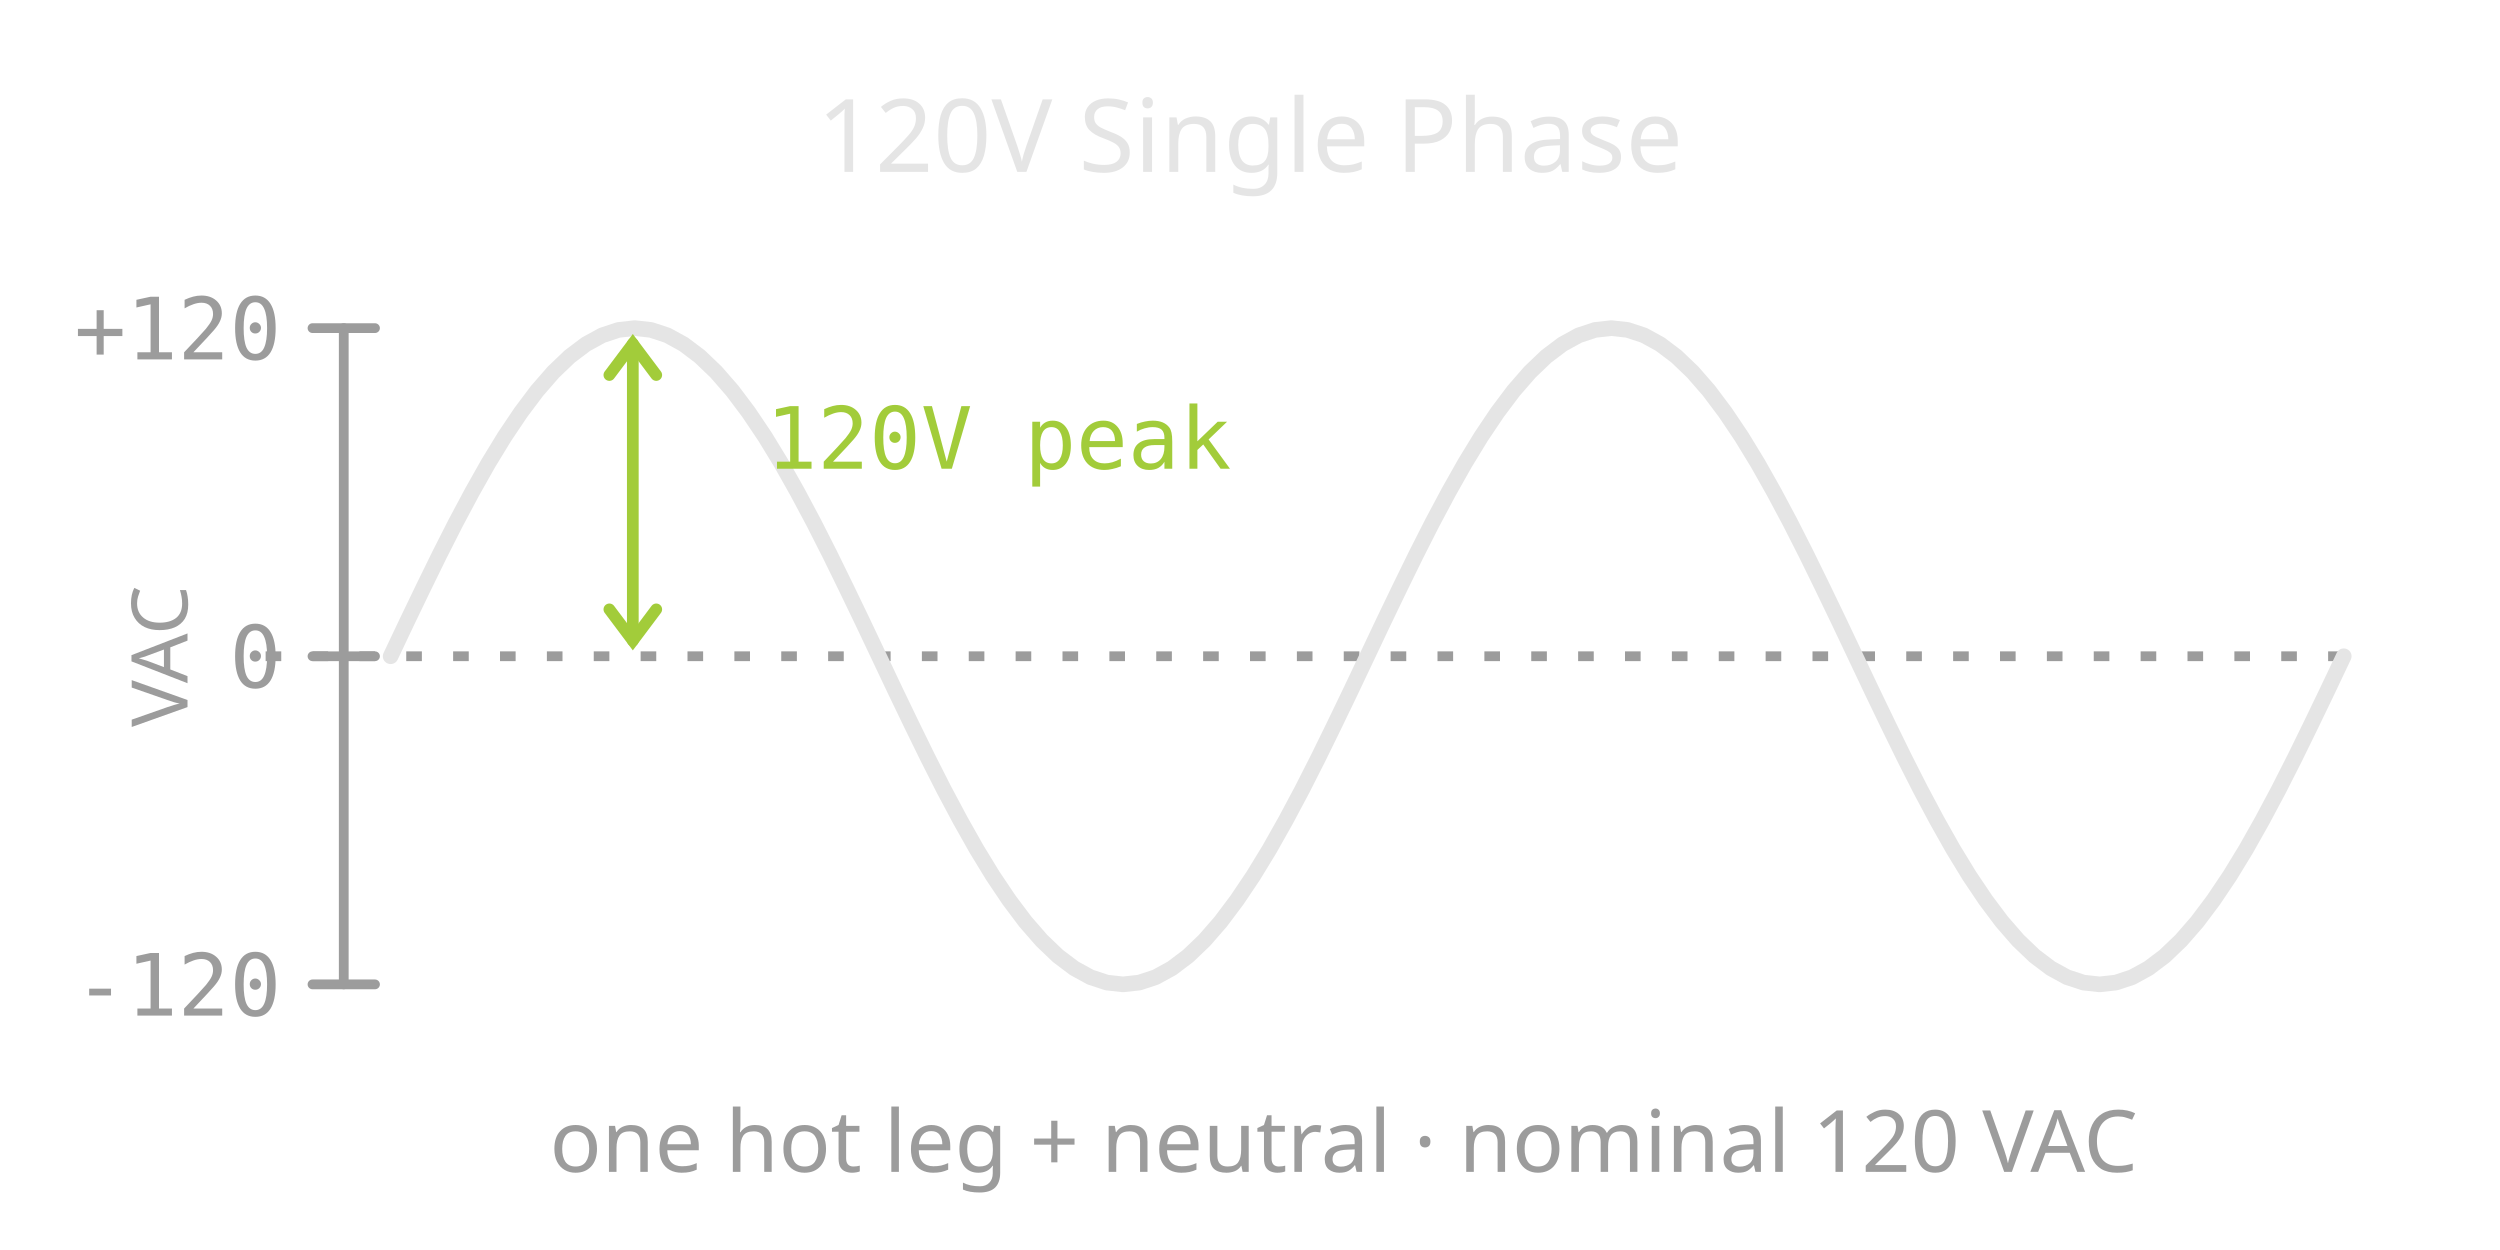
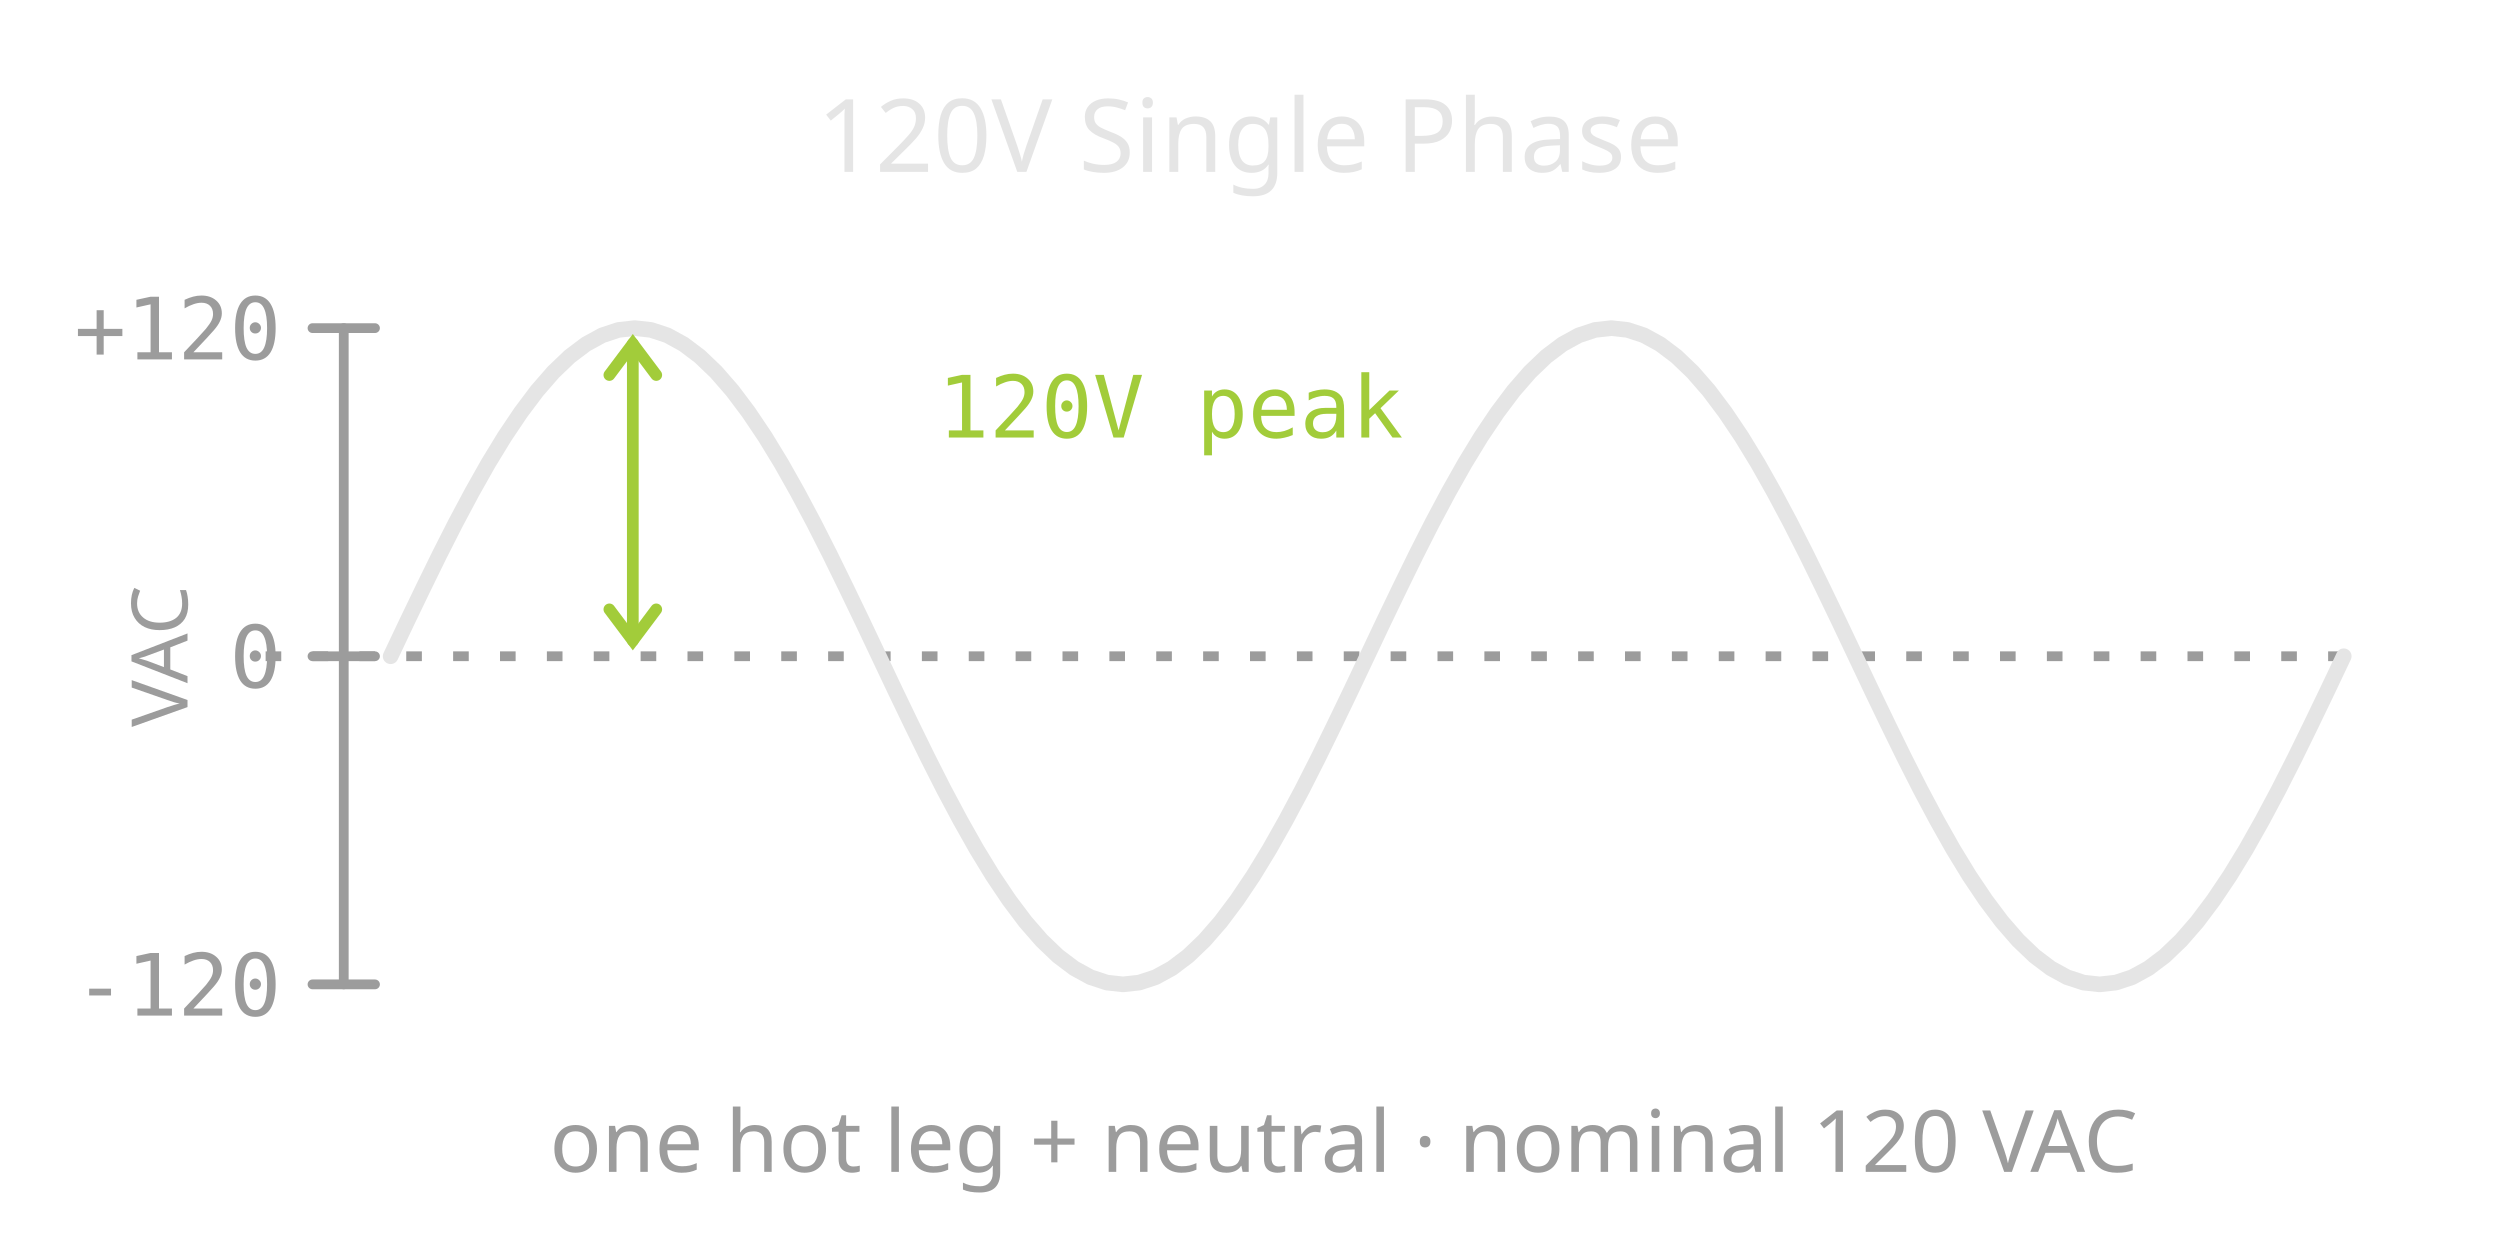
<svg xmlns="http://www.w3.org/2000/svg" viewBox="0 0 320 160" fill="none" font-family="IBM Plex Sans, sans-serif">
  <line x1="34" y1="84" x2="300" y2="84" stroke="#9C9C9C" stroke-width="1.25" stroke-dasharray="2 4" />
  <line x1="44" y1="42" x2="44" y2="126" stroke="#9C9C9C" stroke-width="1.25" stroke-linecap="round" />
  <path d="M 50.0 84.0 L 52.08 79.61 L 54.17 75.27 L 56.25 71.02 L 58.33 66.92 L 60.42 63.0 L 62.5 59.31 L 64.58 55.9 L 66.67 52.79 L 68.75 50.02 L 70.83 47.63 L 72.92 45.63 L 75.0 44.06 L 77.08 42.92 L 79.17 42.23 L 81.25 42.0 L 83.33 42.23 L 85.42 42.92 L 87.5 44.06 L 89.58 45.63 L 91.67 47.63 L 93.75 50.02 L 95.83 52.79 L 97.92 55.9 L 100.0 59.31 L 102.08 63.0 L 104.17 66.92 L 106.25 71.02 L 108.33 75.27 L 110.42 79.61 L 112.5 84.0 L 114.58 88.39 L 116.67 92.73 L 118.75 96.98 L 120.83 101.08 L 122.92 105.0 L 125.0 108.69 L 127.08 112.1 L 129.17 115.21 L 131.25 117.98 L 133.33 120.37 L 135.42 122.37 L 137.5 123.94 L 139.58 125.08 L 141.67 125.77 L 143.75 126.0 L 145.83 125.77 L 147.92 125.08 L 150.0 123.94 L 152.08 122.37 L 154.17 120.37 L 156.25 117.98 L 158.33 115.21 L 160.42 112.1 L 162.5 108.69 L 164.58 105.0 L 166.67 101.08 L 168.75 96.98 L 170.83 92.73 L 172.92 88.39 L 175.0 84.0 L 177.08 79.61 L 179.17 75.27 L 181.25 71.02 L 183.33 66.92 L 185.42 63.0 L 187.5 59.31 L 189.58 55.9 L 191.67 52.79 L 193.75 50.02 L 195.83 47.63 L 197.92 45.63 L 200.0 44.06 L 202.08 42.92 L 204.17 42.23 L 206.25 42.0 L 208.33 42.23 L 210.42 42.92 L 212.5 44.06 L 214.58 45.63 L 216.67 47.63 L 218.75 50.02 L 220.83 52.79 L 222.92 55.9 L 225.0 59.31 L 227.08 63.0 L 229.17 66.92 L 231.25 71.02 L 233.33 75.27 L 235.42 79.61 L 237.5 84.0 L 239.58 88.39 L 241.67 92.73 L 243.75 96.98 L 245.83 101.08 L 247.92 105.0 L 250.0 108.69 L 252.08 112.1 L 254.17 115.21 L 256.25 117.98 L 258.33 120.37 L 260.42 122.37 L 262.5 123.94 L 264.58 125.08 L 266.67 125.77 L 268.75 126.0 L 270.83 125.77 L 272.92 125.08 L 275.0 123.94 L 277.08 122.37 L 279.17 120.37 L 281.25 117.98 L 283.33 115.21 L 285.42 112.1 L 287.5 108.69 L 289.58 105.0 L 291.67 101.08 L 293.75 96.98 L 295.83 92.73 L 297.92 88.39 L 300.0 84.0" stroke="#E5E5E5" stroke-width="2" stroke-linecap="round" stroke-linejoin="round" />
  <g stroke="#9C9C9C" stroke-width="1.25" stroke-linecap="round">
    <line x1="40" y1="42" x2="48" y2="42" />
    <line x1="40" y1="84" x2="48" y2="84" />
    <line x1="40" y1="126" x2="48" y2="126" />
  </g>
  <g fill="#9C9C9C" font-size="11" font-weight="500" text-anchor="end" font-family="DM Mono, monospace">
    <text x="36" y="46">+120</text>
    <text x="36" y="88">0</text>
    <text x="36" y="130">-120</text>
  </g>
  <text x="20" y="88" fill="#9C9C9C" font-size="10" font-weight="500" text-anchor="middle" font-family="IBM Plex Sans, sans-serif" transform="rotate(-90 20 84)">VAC</text>
  <g stroke="#A2CC3A" stroke-width="1.5" stroke-linecap="round">
    <line x1="81" y1="44" x2="81" y2="82" />
    <path d="M78 48 L81 44 L84 48" />
    <path d="M78 78 L81 82 L84 78" />
  </g>
-   <text x="98" y="60" fill="#A2CC3A" font-size="11" font-weight="500" text-anchor="start" font-family="DM Mono, monospace">120V peak</text>
+   <text x="120" y="56" fill="#A2CC3A" font-size="11" font-weight="500" text-anchor="start" font-family="DM Mono, monospace">120V peak</text>
  <text x="160" y="22" fill="#E5E5E5" font-size="13" font-weight="500" text-anchor="middle">120V Single Phase</text>
  <text x="172" y="150" fill="#9C9C9C" font-size="11" font-weight="500" text-anchor="middle">one hot leg + neutral · nominal 120 VAC</text>
</svg>
